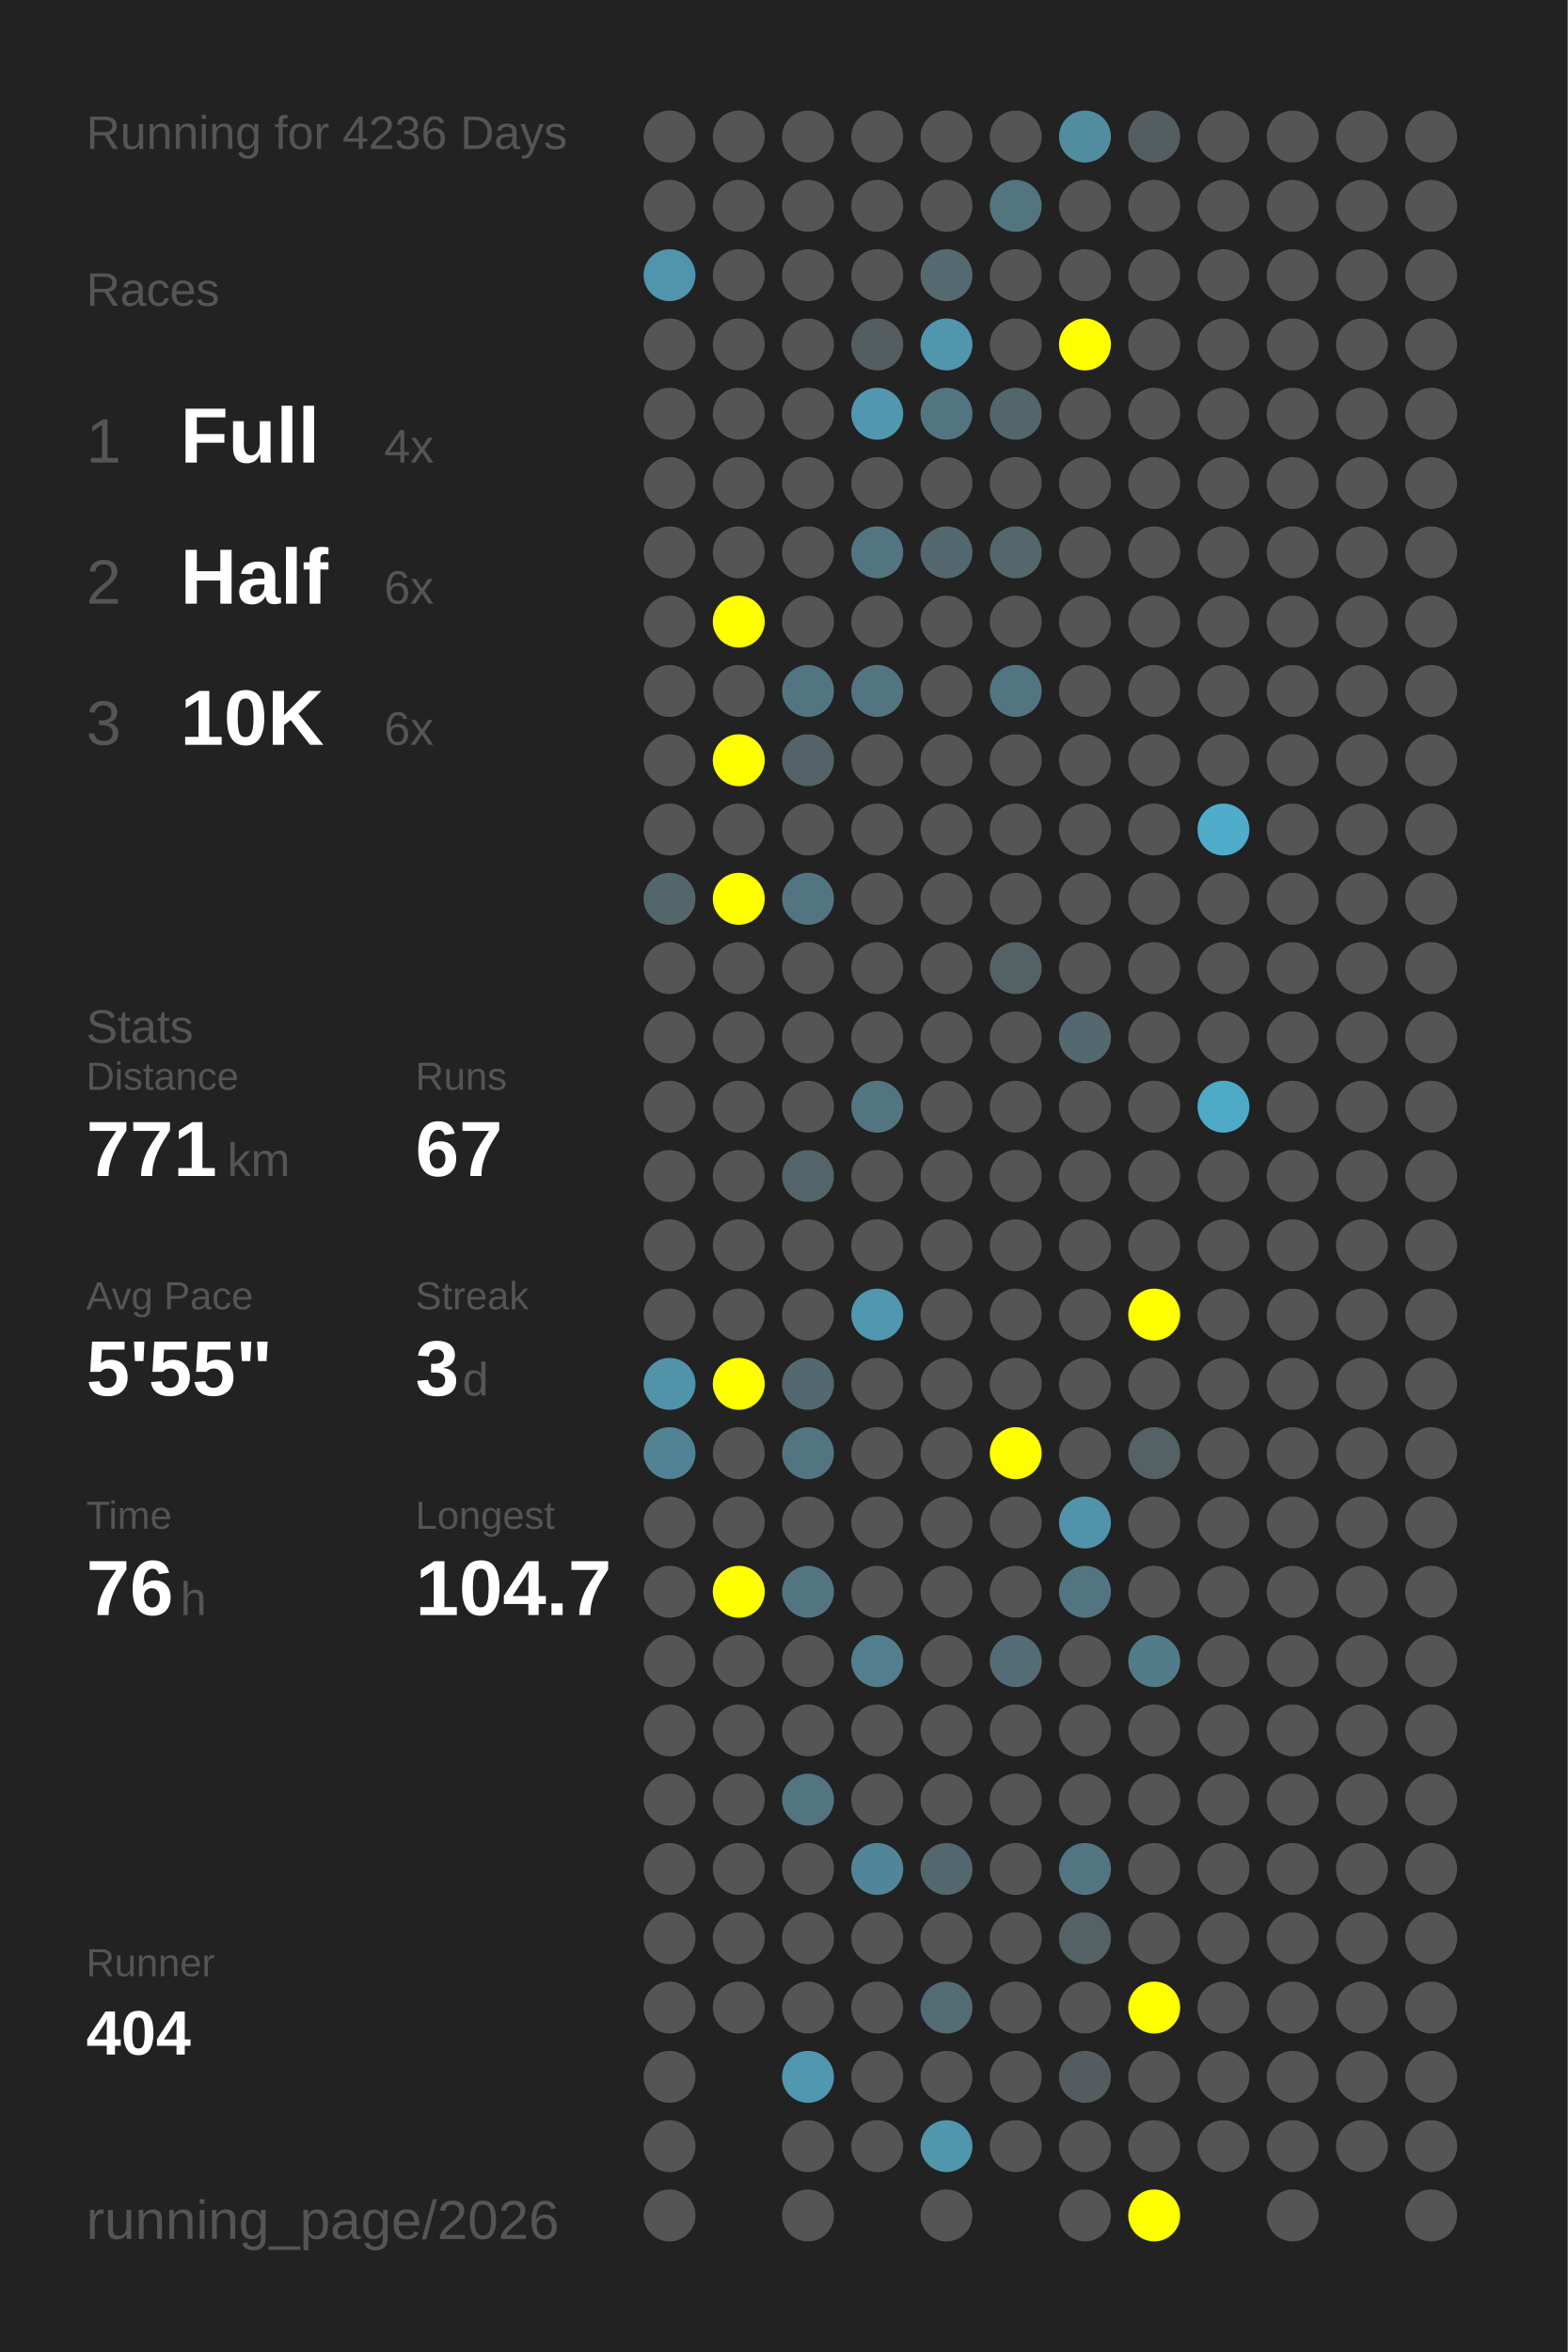
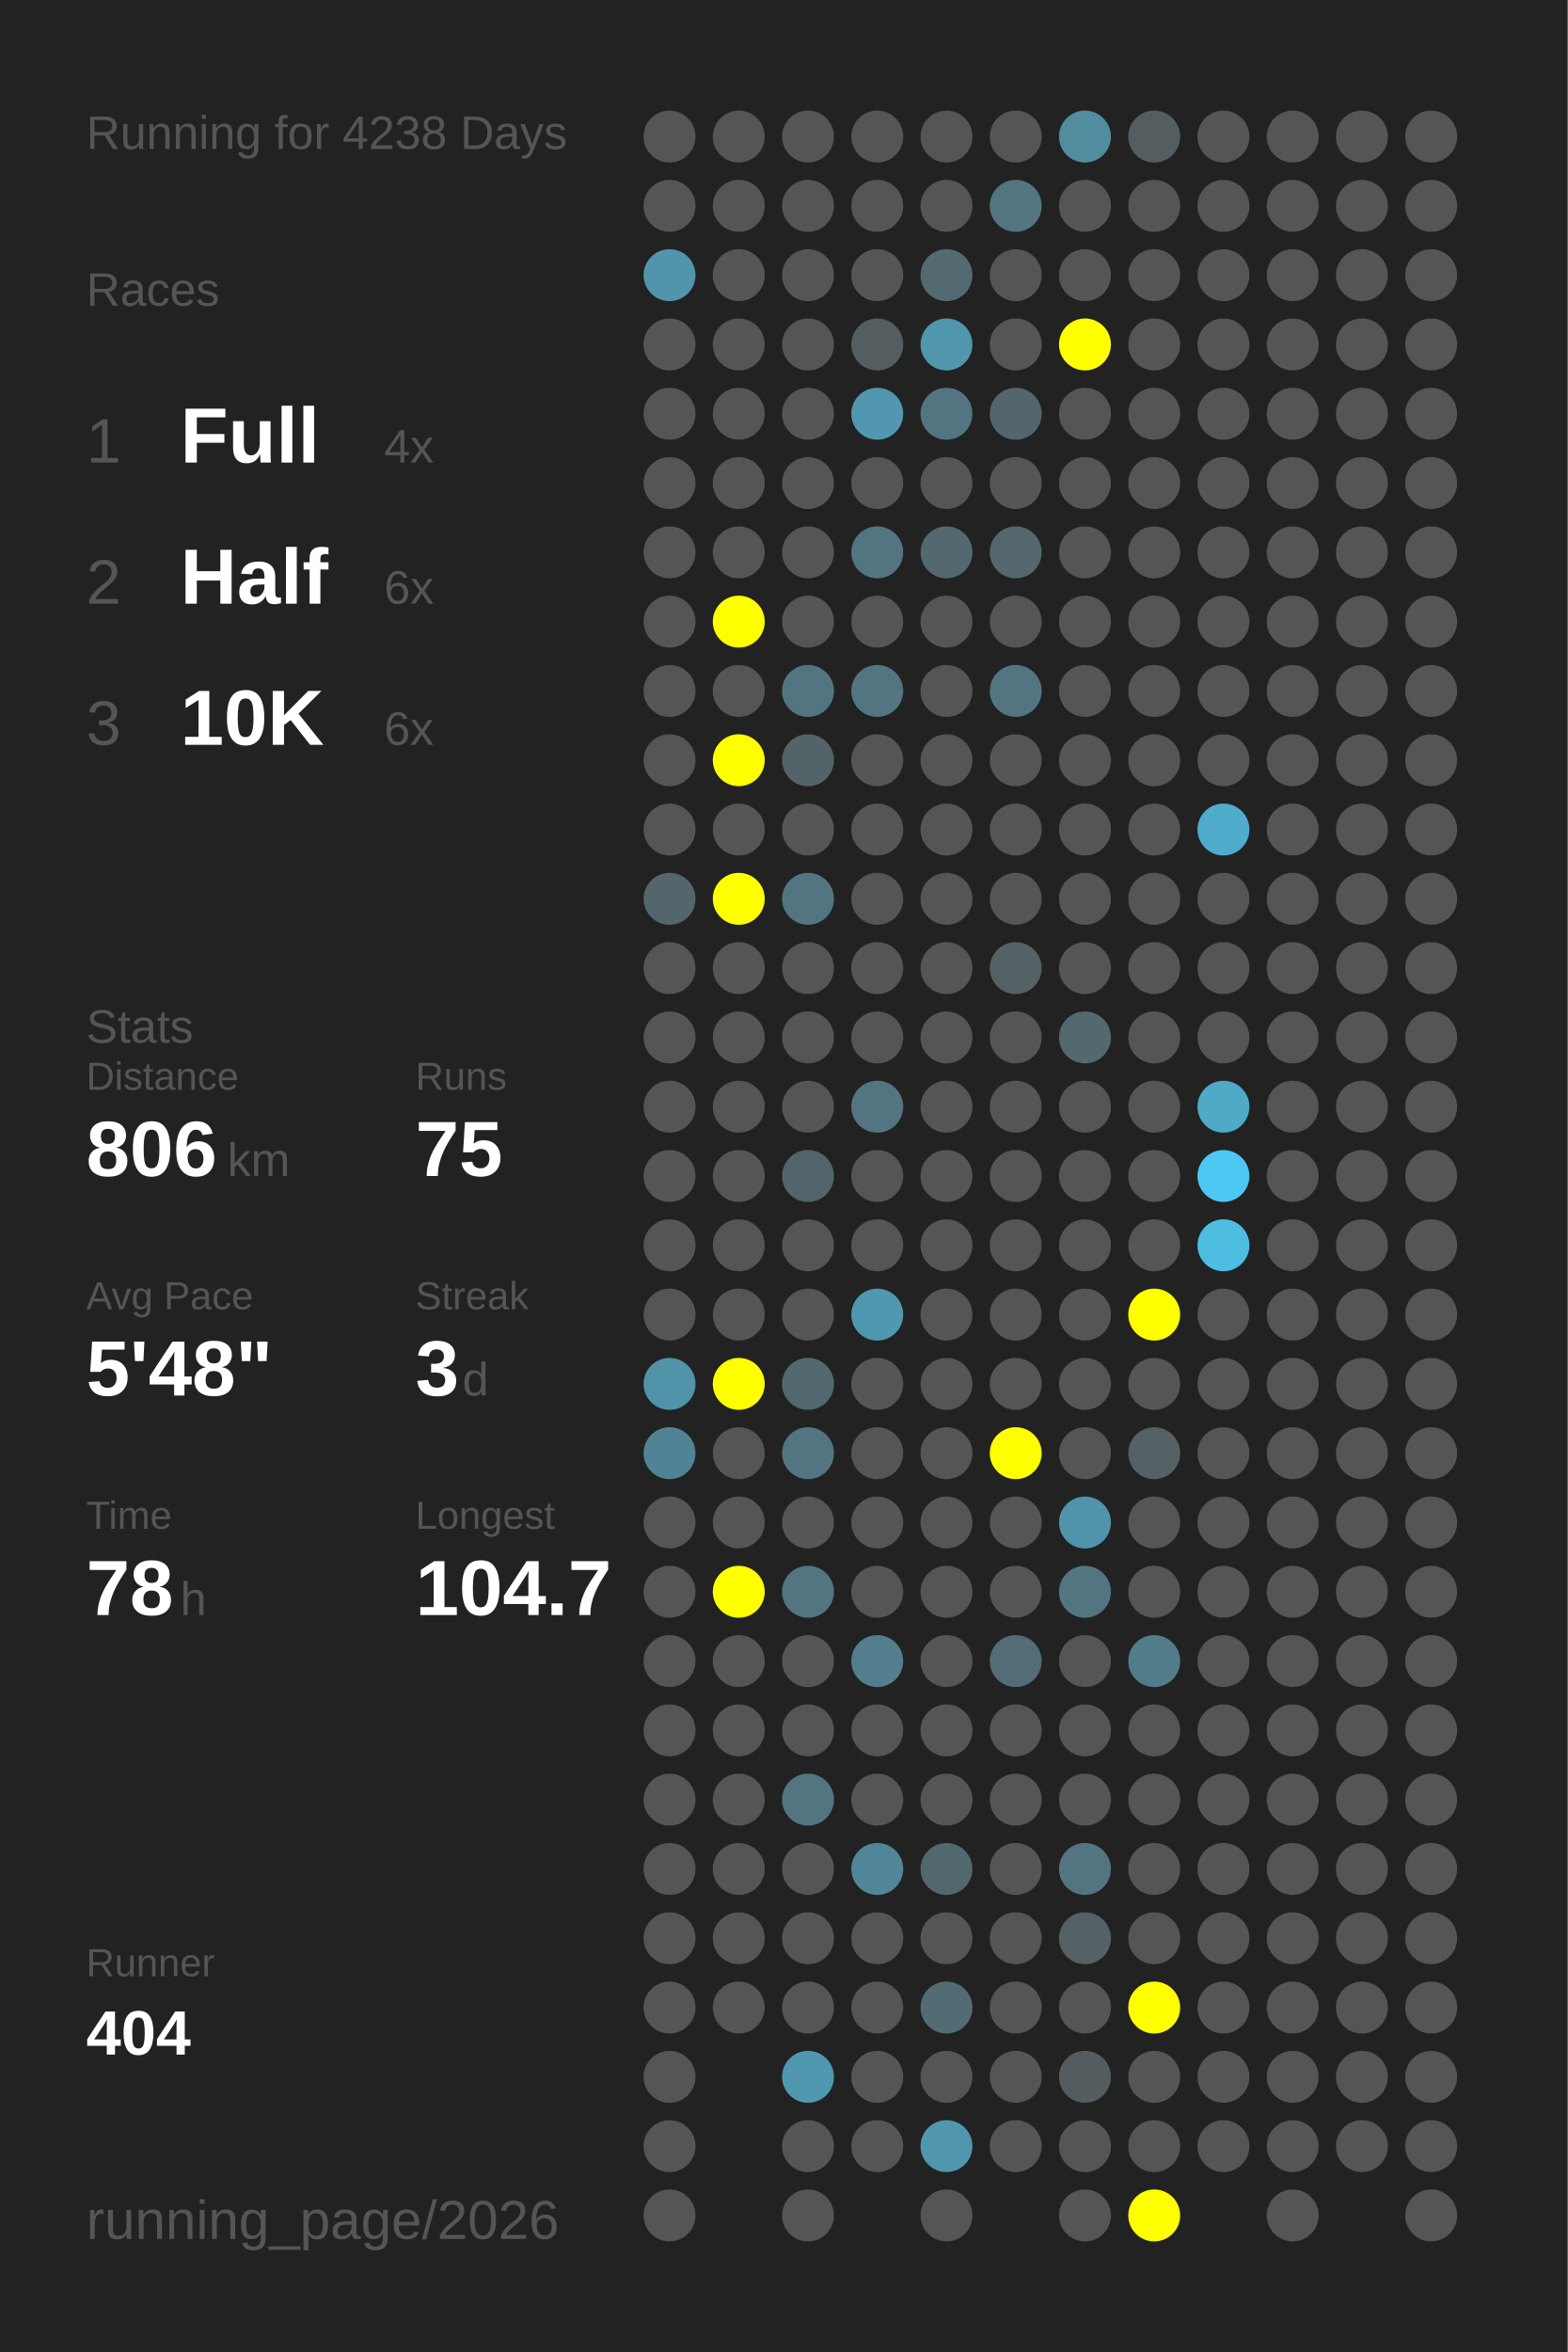
<svg xmlns="http://www.w3.org/2000/svg" baseProfile="full" height="300mm" version="1.1" viewBox="0,0,200,300" width="200mm">
  <defs />
  <rect fill="#222222" height="300" width="200" x="0" y="0" />
-   <text fill="#555555" style="font-size:6px; font-family:Arial;" x="11" y="19">Running for 4236 Days</text>
+   <text fill="#555555" style="font-size:6px; font-family:Arial;" x="11" y="19">Running for 4238 Days</text>
  <text fill="#555555" style="font-size:6px; font-family:Arial;" x="11" y="39">Races</text>
  <text fill="#555555" style="font-size:8px; font-family:Arial;" x="11" y="59">1</text>
  <text fill="#FFFFFF" style="font-size:10px; font-family:Arial; font-weight:bold;" x="23" y="59">Full</text>
  <text fill="#555555" style="font-size:6px; font-family:Arial;" x="49" y="59">4x</text>
  <text fill="#555555" style="font-size:8px; font-family:Arial;" x="11" y="77">2</text>
  <text fill="#FFFFFF" style="font-size:10px; font-family:Arial; font-weight:bold;" x="23" y="77">Half</text>
  <text fill="#555555" style="font-size:6px; font-family:Arial;" x="49" y="77">6x</text>
  <text fill="#555555" style="font-size:8px; font-family:Arial;" x="11" y="95">3</text>
  <text fill="#FFFFFF" style="font-size:10px; font-family:Arial; font-weight:bold;" x="23" y="95">10K</text>
  <text fill="#555555" style="font-size:6px; font-family:Arial;" x="49" y="95">6x</text>
  <text fill="#555555" style="font-size:6px; font-family:Arial;" x="11" y="133">Stats</text>
  <text fill="#555555" style="font-size:5px; font-family:Arial;" x="11" y="139">Distance</text>
-   <text fill="#FFFFFF" style="font-size:10px; font-family:Arial; font-weight:bold;" x="11" y="150">771</text>
+   <text fill="#FFFFFF" style="font-size:10px; font-family:Arial; font-weight:bold;" x="11" y="150">806</text>
  <text fill="#555555" style="font-size:6px; font-family:Arial;" x="29" y="150">km</text>
  <text fill="#555555" style="font-size:5px; font-family:Arial;" x="53" y="139">Runs</text>
-   <text fill="#FFFFFF" style="font-size:10px; font-family:Arial; font-weight:bold;" x="53" y="150">67</text>
+   <text fill="#FFFFFF" style="font-size:10px; font-family:Arial; font-weight:bold;" x="53" y="150">75</text>
  <text fill="#555555" style="font-size:5px; font-family:Arial;" x="11" y="167">Avg Pace</text>
-   <text fill="#FFFFFF" style="font-size:10px; font-family:Arial; font-weight:bold;" x="11" y="178">5'55"</text>
+   <text fill="#FFFFFF" style="font-size:10px; font-family:Arial; font-weight:bold;" x="11" y="178">5'48"</text>
  <text fill="#555555" style="font-size:5px; font-family:Arial;" x="53" y="167">Streak</text>
  <text fill="#FFFFFF" style="font-size:10px; font-family:Arial; font-weight:bold;" x="53" y="178">3</text>
  <text fill="#555555" style="font-size:6px; font-family:Arial;" x="59" y="178">d</text>
  <text fill="#555555" style="font-size:5px; font-family:Arial;" x="11" y="195">Time</text>
-   <text fill="#FFFFFF" style="font-size:10px; font-family:Arial; font-weight:bold;" x="11" y="206">76</text>
+   <text fill="#FFFFFF" style="font-size:10px; font-family:Arial; font-weight:bold;" x="11" y="206">78</text>
  <text fill="#555555" style="font-size:6px; font-family:Arial;" x="23" y="206">h</text>
  <text fill="#555555" style="font-size:5px; font-family:Arial;" x="53" y="195">Longest</text>
  <text fill="#FFFFFF" style="font-size:10px; font-family:Arial; font-weight:bold;" x="53" y="206">104.7</text>
  <text fill="#555555" style="font-size:5px; font-family:Arial;" x="11" y="252.065">Runner</text>
  <text fill="#FFFFFF" style="font-size:8px; font-family:Arial; font-weight:bold;" x="11" y="262.065">404</text>
  <text fill="#555555" style="font-size:7px; font-family:Arial;" x="11" y="285.581">running_page/2026</text>
  <circle cx="85.417" cy="17.419" fill="#555555" r="3.312" />
  <circle cx="85.417" cy="26.258" fill="#555555" r="3.312" />
  <circle cx="85.417" cy="35.097" fill="#5095ac" r="3.312" />
  <circle cx="85.417" cy="43.935" fill="#555555" r="3.312" />
  <circle cx="85.417" cy="52.774" fill="#555555" r="3.312" />
  <circle cx="85.417" cy="61.613" fill="#555555" r="3.312" />
  <circle cx="85.417" cy="70.452" fill="#555555" r="3.312" />
  <circle cx="85.417" cy="79.29" fill="#555555" r="3.312" />
  <circle cx="85.417" cy="88.129" fill="#555555" r="3.312" />
  <circle cx="85.417" cy="96.968" fill="#555555" r="3.312" />
  <circle cx="85.417" cy="105.806" fill="#555555" r="3.312" />
  <circle cx="85.417" cy="114.645" fill="#53666c" r="3.312" />
  <circle cx="85.417" cy="123.484" fill="#555555" r="3.312" />
  <circle cx="85.417" cy="132.323" fill="#555555" r="3.312" />
  <circle cx="85.417" cy="141.161" fill="#555555" r="3.312" />
  <circle cx="85.417" cy="150" fill="#555555" r="3.312" />
  <circle cx="85.417" cy="158.839" fill="#555555" r="3.312" />
  <circle cx="85.417" cy="167.677" fill="#555555" r="3.312" />
  <circle cx="85.417" cy="176.516" fill="#5193a9" r="3.312" />
  <circle cx="85.417" cy="185.355" fill="#528394" r="3.312" />
  <circle cx="85.417" cy="194.194" fill="#555555" r="3.312" />
  <circle cx="85.417" cy="203.032" fill="#555555" r="3.312" />
  <circle cx="85.417" cy="211.871" fill="#555555" r="3.312" />
  <circle cx="85.417" cy="220.71" fill="#555555" r="3.312" />
  <circle cx="85.417" cy="229.548" fill="#555555" r="3.312" />
  <circle cx="85.417" cy="238.387" fill="#555555" r="3.312" />
  <circle cx="85.417" cy="247.226" fill="#555555" r="3.312" />
  <circle cx="85.417" cy="256.065" fill="#555555" r="3.312" />
  <circle cx="85.417" cy="264.903" fill="#555555" r="3.312" />
  <circle cx="85.417" cy="273.742" fill="#555555" r="3.312" />
  <circle cx="85.417" cy="282.581" fill="#555555" r="3.312" />
  <circle cx="94.25" cy="17.419" fill="#555555" r="3.312" />
  <circle cx="94.25" cy="26.258" fill="#555555" r="3.312" />
  <circle cx="94.25" cy="35.097" fill="#555555" r="3.312" />
  <circle cx="94.25" cy="43.935" fill="#555555" r="3.312" />
  <circle cx="94.25" cy="52.774" fill="#555555" r="3.312" />
  <circle cx="94.25" cy="61.613" fill="#555555" r="3.312" />
  <circle cx="94.25" cy="70.452" fill="#555555" r="3.312" />
  <circle cx="94.25" cy="79.29" fill="#FFFF00" r="3.312" />
  <circle cx="94.25" cy="88.129" fill="#555555" r="3.312" />
  <circle cx="94.25" cy="96.968" fill="#FFFF00" r="3.312" />
  <circle cx="94.25" cy="105.806" fill="#555555" r="3.312" />
  <circle cx="94.25" cy="114.645" fill="#FFFF00" r="3.312" />
  <circle cx="94.25" cy="123.484" fill="#555555" r="3.312" />
  <circle cx="94.25" cy="132.323" fill="#555555" r="3.312" />
  <circle cx="94.25" cy="141.161" fill="#555555" r="3.312" />
  <circle cx="94.25" cy="150" fill="#555555" r="3.312" />
  <circle cx="94.25" cy="158.839" fill="#555555" r="3.312" />
  <circle cx="94.25" cy="167.677" fill="#555555" r="3.312" />
  <circle cx="94.25" cy="176.516" fill="#FFFF00" r="3.312" />
  <circle cx="94.25" cy="185.355" fill="#555555" r="3.312" />
  <circle cx="94.25" cy="194.194" fill="#555555" r="3.312" />
  <circle cx="94.25" cy="203.032" fill="#FFFF00" r="3.312" />
  <circle cx="94.25" cy="211.871" fill="#555555" r="3.312" />
  <circle cx="94.25" cy="220.71" fill="#555555" r="3.312" />
  <circle cx="94.25" cy="229.548" fill="#555555" r="3.312" />
  <circle cx="94.25" cy="238.387" fill="#555555" r="3.312" />
  <circle cx="94.25" cy="247.226" fill="#555555" r="3.312" />
  <circle cx="94.25" cy="256.065" fill="#555555" r="3.312" />
  <circle cx="103.083" cy="17.419" fill="#555555" r="3.312" />
  <circle cx="103.083" cy="26.258" fill="#555555" r="3.312" />
  <circle cx="103.083" cy="35.097" fill="#555555" r="3.312" />
  <circle cx="103.083" cy="43.935" fill="#555555" r="3.312" />
  <circle cx="103.083" cy="52.774" fill="#555555" r="3.312" />
  <circle cx="103.083" cy="61.613" fill="#555555" r="3.312" />
  <circle cx="103.083" cy="70.452" fill="#555555" r="3.312" />
  <circle cx="103.083" cy="79.29" fill="#555555" r="3.312" />
  <circle cx="103.083" cy="88.129" fill="#527581" r="3.312" />
  <circle cx="103.083" cy="96.968" fill="#546368" r="3.312" />
  <circle cx="103.083" cy="105.806" fill="#555555" r="3.312" />
  <circle cx="103.083" cy="114.645" fill="#527581" r="3.312" />
  <circle cx="103.083" cy="123.484" fill="#555555" r="3.312" />
  <circle cx="103.083" cy="132.323" fill="#555555" r="3.312" />
  <circle cx="103.083" cy="141.161" fill="#555555" r="3.312" />
  <circle cx="103.083" cy="150" fill="#53646a" r="3.312" />
  <circle cx="103.083" cy="158.839" fill="#555555" r="3.312" />
  <circle cx="103.083" cy="167.677" fill="#555555" r="3.312" />
  <circle cx="103.083" cy="176.516" fill="#536970" r="3.312" />
  <circle cx="103.083" cy="185.355" fill="#527581" r="3.312" />
  <circle cx="103.083" cy="194.194" fill="#555555" r="3.312" />
  <circle cx="103.083" cy="203.032" fill="#527581" r="3.312" />
  <circle cx="103.083" cy="211.871" fill="#555555" r="3.312" />
  <circle cx="103.083" cy="220.71" fill="#555555" r="3.312" />
  <circle cx="103.083" cy="229.548" fill="#527581" r="3.312" />
  <circle cx="103.083" cy="238.387" fill="#555555" r="3.312" />
  <circle cx="103.083" cy="247.226" fill="#555555" r="3.312" />
  <circle cx="103.083" cy="256.065" fill="#555555" r="3.312" />
  <circle cx="103.083" cy="264.903" fill="#5098b0" r="3.312" />
  <circle cx="103.083" cy="273.742" fill="#555555" r="3.312" />
  <circle cx="103.083" cy="282.581" fill="#555555" r="3.312" />
  <circle cx="111.917" cy="17.419" fill="#555555" r="3.312" />
  <circle cx="111.917" cy="26.258" fill="#555555" r="3.312" />
  <circle cx="111.917" cy="35.097" fill="#555555" r="3.312" />
  <circle cx="111.917" cy="43.935" fill="#545e61" r="3.312" />
  <circle cx="111.917" cy="52.774" fill="#5097af" r="3.312" />
  <circle cx="111.917" cy="61.613" fill="#555555" r="3.312" />
  <circle cx="111.917" cy="70.452" fill="#527581" r="3.312" />
  <circle cx="111.917" cy="79.29" fill="#555555" r="3.312" />
  <circle cx="111.917" cy="88.129" fill="#527581" r="3.312" />
  <circle cx="111.917" cy="96.968" fill="#555555" r="3.312" />
  <circle cx="111.917" cy="105.806" fill="#555555" r="3.312" />
  <circle cx="111.917" cy="114.645" fill="#555555" r="3.312" />
  <circle cx="111.917" cy="123.484" fill="#555555" r="3.312" />
  <circle cx="111.917" cy="132.323" fill="#555555" r="3.312" />
  <circle cx="111.917" cy="141.161" fill="#527581" r="3.312" />
  <circle cx="111.917" cy="150" fill="#555555" r="3.312" />
  <circle cx="111.917" cy="158.839" fill="#555555" r="3.312" />
  <circle cx="111.917" cy="167.677" fill="#5098b0" r="3.312" />
  <circle cx="111.917" cy="176.516" fill="#555555" r="3.312" />
  <circle cx="111.917" cy="185.355" fill="#555555" r="3.312" />
  <circle cx="111.917" cy="194.194" fill="#555555" r="3.312" />
  <circle cx="111.917" cy="203.032" fill="#555555" r="3.312" />
  <circle cx="111.917" cy="211.871" fill="#527e8e" r="3.312" />
  <circle cx="111.917" cy="220.71" fill="#555555" r="3.312" />
  <circle cx="111.917" cy="229.548" fill="#555555" r="3.312" />
  <circle cx="111.917" cy="238.387" fill="#518698" r="3.312" />
  <circle cx="111.917" cy="247.226" fill="#555555" r="3.312" />
  <circle cx="111.917" cy="256.065" fill="#555555" r="3.312" />
  <circle cx="111.917" cy="264.903" fill="#555555" r="3.312" />
  <circle cx="111.917" cy="273.742" fill="#555555" r="3.312" />
  <circle cx="120.75" cy="17.419" fill="#555555" r="3.312" />
  <circle cx="120.75" cy="26.258" fill="#555555" r="3.312" />
  <circle cx="120.75" cy="35.097" fill="#536a71" r="3.312" />
  <circle cx="120.75" cy="43.935" fill="#5096ad" r="3.312" />
  <circle cx="120.75" cy="52.774" fill="#527581" r="3.312" />
  <circle cx="120.75" cy="61.613" fill="#555555" r="3.312" />
  <circle cx="120.75" cy="70.452" fill="#53686f" r="3.312" />
  <circle cx="120.75" cy="79.29" fill="#555555" r="3.312" />
  <circle cx="120.75" cy="88.129" fill="#555555" r="3.312" />
  <circle cx="120.75" cy="96.968" fill="#555555" r="3.312" />
  <circle cx="120.75" cy="105.806" fill="#555555" r="3.312" />
  <circle cx="120.75" cy="114.645" fill="#555555" r="3.312" />
  <circle cx="120.75" cy="123.484" fill="#555555" r="3.312" />
  <circle cx="120.75" cy="132.323" fill="#555555" r="3.312" />
  <circle cx="120.75" cy="141.161" fill="#555555" r="3.312" />
  <circle cx="120.75" cy="150" fill="#555555" r="3.312" />
  <circle cx="120.75" cy="158.839" fill="#555555" r="3.312" />
  <circle cx="120.75" cy="167.677" fill="#555555" r="3.312" />
  <circle cx="120.75" cy="176.516" fill="#555555" r="3.312" />
  <circle cx="120.75" cy="185.355" fill="#555555" r="3.312" />
  <circle cx="120.75" cy="194.194" fill="#555555" r="3.312" />
  <circle cx="120.75" cy="203.032" fill="#555555" r="3.312" />
  <circle cx="120.75" cy="211.871" fill="#555555" r="3.312" />
  <circle cx="120.75" cy="220.71" fill="#555555" r="3.312" />
  <circle cx="120.75" cy="229.548" fill="#555555" r="3.312" />
  <circle cx="120.75" cy="238.387" fill="#53676e" r="3.312" />
  <circle cx="120.75" cy="247.226" fill="#555555" r="3.312" />
  <circle cx="120.75" cy="256.065" fill="#536c74" r="3.312" />
  <circle cx="120.75" cy="264.903" fill="#555555" r="3.312" />
  <circle cx="120.75" cy="273.742" fill="#5096ad" r="3.312" />
  <circle cx="120.75" cy="282.581" fill="#555555" r="3.312" />
  <circle cx="129.583" cy="17.419" fill="#555555" r="3.312" />
  <circle cx="129.583" cy="26.258" fill="#527580" r="3.312" />
  <circle cx="129.583" cy="35.097" fill="#555555" r="3.312" />
  <circle cx="129.583" cy="43.935" fill="#555555" r="3.312" />
  <circle cx="129.583" cy="52.774" fill="#53666c" r="3.312" />
  <circle cx="129.583" cy="61.613" fill="#555555" r="3.312" />
  <circle cx="129.583" cy="70.452" fill="#53676d" r="3.312" />
  <circle cx="129.583" cy="79.29" fill="#555555" r="3.312" />
  <circle cx="129.583" cy="88.129" fill="#527581" r="3.312" />
  <circle cx="129.583" cy="96.968" fill="#555555" r="3.312" />
  <circle cx="129.583" cy="105.806" fill="#555555" r="3.312" />
  <circle cx="129.583" cy="114.645" fill="#555555" r="3.312" />
  <circle cx="129.583" cy="123.484" fill="#546165" r="3.312" />
  <circle cx="129.583" cy="132.323" fill="#555555" r="3.312" />
  <circle cx="129.583" cy="141.161" fill="#555555" r="3.312" />
  <circle cx="129.583" cy="150" fill="#555555" r="3.312" />
  <circle cx="129.583" cy="158.839" fill="#555555" r="3.312" />
  <circle cx="129.583" cy="167.677" fill="#555555" r="3.312" />
  <circle cx="129.583" cy="176.516" fill="#555555" r="3.312" />
  <circle cx="129.583" cy="185.355" fill="#FFFF00" r="3.312" />
  <circle cx="129.583" cy="194.194" fill="#555555" r="3.312" />
  <circle cx="129.583" cy="203.032" fill="#555555" r="3.312" />
  <circle cx="129.583" cy="211.871" fill="#536c75" r="3.312" />
  <circle cx="129.583" cy="220.71" fill="#555555" r="3.312" />
  <circle cx="129.583" cy="229.548" fill="#555555" r="3.312" />
  <circle cx="129.583" cy="238.387" fill="#555555" r="3.312" />
  <circle cx="129.583" cy="247.226" fill="#555555" r="3.312" />
  <circle cx="129.583" cy="256.065" fill="#555555" r="3.312" />
  <circle cx="129.583" cy="264.903" fill="#555555" r="3.312" />
  <circle cx="129.583" cy="273.742" fill="#555555" r="3.312" />
  <circle cx="138.417" cy="17.419" fill="#518c9f" r="3.312" />
  <circle cx="138.417" cy="26.258" fill="#555555" r="3.312" />
  <circle cx="138.417" cy="35.097" fill="#555555" r="3.312" />
  <circle cx="138.417" cy="43.935" fill="#FFFF00" r="3.312" />
  <circle cx="138.417" cy="52.774" fill="#555555" r="3.312" />
  <circle cx="138.417" cy="61.613" fill="#555555" r="3.312" />
  <circle cx="138.417" cy="70.452" fill="#555555" r="3.312" />
  <circle cx="138.417" cy="79.29" fill="#555555" r="3.312" />
  <circle cx="138.417" cy="88.129" fill="#555555" r="3.312" />
  <circle cx="138.417" cy="96.968" fill="#555555" r="3.312" />
  <circle cx="138.417" cy="105.806" fill="#555555" r="3.312" />
  <circle cx="138.417" cy="114.645" fill="#555555" r="3.312" />
  <circle cx="138.417" cy="123.484" fill="#555555" r="3.312" />
  <circle cx="138.417" cy="132.323" fill="#53686f" r="3.312" />
  <circle cx="138.417" cy="141.161" fill="#555555" r="3.312" />
  <circle cx="138.417" cy="150" fill="#555555" r="3.312" />
  <circle cx="138.417" cy="158.839" fill="#555555" r="3.312" />
  <circle cx="138.417" cy="167.677" fill="#555555" r="3.312" />
  <circle cx="138.417" cy="176.516" fill="#555555" r="3.312" />
  <circle cx="138.417" cy="185.355" fill="#555555" r="3.312" />
  <circle cx="138.417" cy="194.194" fill="#5093aa" r="3.312" />
  <circle cx="138.417" cy="203.032" fill="#527581" r="3.312" />
  <circle cx="138.417" cy="211.871" fill="#555555" r="3.312" />
  <circle cx="138.417" cy="220.71" fill="#555555" r="3.312" />
  <circle cx="138.417" cy="229.548" fill="#555555" r="3.312" />
  <circle cx="138.417" cy="238.387" fill="#527581" r="3.312" />
  <circle cx="138.417" cy="247.226" fill="#546165" r="3.312" />
  <circle cx="138.417" cy="256.065" fill="#555555" r="3.312" />
  <circle cx="138.417" cy="264.903" fill="#545c5f" r="3.312" />
  <circle cx="138.417" cy="273.742" fill="#555555" r="3.312" />
  <circle cx="138.417" cy="282.581" fill="#555555" r="3.312" />
  <circle cx="147.25" cy="17.419" fill="#545e61" r="3.312" />
  <circle cx="147.25" cy="26.258" fill="#555555" r="3.312" />
  <circle cx="147.25" cy="35.097" fill="#555555" r="3.312" />
  <circle cx="147.25" cy="43.935" fill="#555555" r="3.312" />
  <circle cx="147.25" cy="52.774" fill="#555555" r="3.312" />
  <circle cx="147.25" cy="61.613" fill="#555555" r="3.312" />
  <circle cx="147.25" cy="70.452" fill="#555555" r="3.312" />
  <circle cx="147.25" cy="79.29" fill="#555555" r="3.312" />
  <circle cx="147.25" cy="88.129" fill="#555555" r="3.312" />
  <circle cx="147.25" cy="96.968" fill="#555555" r="3.312" />
  <circle cx="147.25" cy="105.806" fill="#555555" r="3.312" />
  <circle cx="147.25" cy="114.645" fill="#555555" r="3.312" />
  <circle cx="147.25" cy="123.484" fill="#555555" r="3.312" />
  <circle cx="147.25" cy="132.323" fill="#555555" r="3.312" />
  <circle cx="147.25" cy="141.161" fill="#555555" r="3.312" />
  <circle cx="147.25" cy="150" fill="#555555" r="3.312" />
  <circle cx="147.25" cy="158.839" fill="#555555" r="3.312" />
  <circle cx="147.25" cy="167.677" fill="#FFFF00" r="3.312" />
  <circle cx="147.25" cy="176.516" fill="#555555" r="3.312" />
  <circle cx="147.25" cy="185.355" fill="#546165" r="3.312" />
  <circle cx="147.25" cy="194.194" fill="#555555" r="3.312" />
  <circle cx="147.25" cy="203.032" fill="#555555" r="3.312" />
  <circle cx="147.25" cy="211.871" fill="#527c8a" r="3.312" />
  <circle cx="147.25" cy="220.71" fill="#555555" r="3.312" />
  <circle cx="147.25" cy="229.548" fill="#555555" r="3.312" />
  <circle cx="147.25" cy="238.387" fill="#555555" r="3.312" />
  <circle cx="147.25" cy="247.226" fill="#555555" r="3.312" />
  <circle cx="147.25" cy="256.065" fill="#FFFF00" r="3.312" />
  <circle cx="147.25" cy="264.903" fill="#555555" r="3.312" />
  <circle cx="147.25" cy="273.742" fill="#555555" r="3.312" />
  <circle cx="147.25" cy="282.581" fill="#FFFF00" r="3.312" />
  <circle cx="156.083" cy="17.419" fill="#555555" r="3.312" />
  <circle cx="156.083" cy="26.258" fill="#555555" r="3.312" />
  <circle cx="156.083" cy="35.097" fill="#555555" r="3.312" />
  <circle cx="156.083" cy="43.935" fill="#555555" r="3.312" />
  <circle cx="156.083" cy="52.774" fill="#555555" r="3.312" />
  <circle cx="156.083" cy="61.613" fill="#555555" r="3.312" />
  <circle cx="156.083" cy="70.452" fill="#555555" r="3.312" />
  <circle cx="156.083" cy="79.29" fill="#555555" r="3.312" />
  <circle cx="156.083" cy="88.129" fill="#555555" r="3.312" />
  <circle cx="156.083" cy="96.968" fill="#555555" r="3.312" />
  <circle cx="156.083" cy="105.806" fill="#4faccb" r="3.312" />
  <circle cx="156.083" cy="114.645" fill="#555555" r="3.312" />
  <circle cx="156.083" cy="123.484" fill="#555555" r="3.312" />
  <circle cx="156.083" cy="132.323" fill="#555555" r="3.312" />
  <circle cx="156.083" cy="141.161" fill="#4faac8" r="3.312" />
-   <circle cx="156.083" cy="150" fill="#555555" r="3.312" />
-   <circle cx="156.083" cy="158.839" fill="#555555" r="3.312" />
+   <circle cx="156.083" cy="150" fill="#4dc8f2" r="3.312" />
+   <circle cx="156.083" cy="158.839" fill="#4ebde2" r="3.312" />
  <circle cx="156.083" cy="167.677" fill="#555555" r="3.312" />
  <circle cx="156.083" cy="176.516" fill="#555555" r="3.312" />
  <circle cx="156.083" cy="185.355" fill="#555555" r="3.312" />
  <circle cx="156.083" cy="194.194" fill="#555555" r="3.312" />
  <circle cx="156.083" cy="203.032" fill="#555555" r="3.312" />
  <circle cx="156.083" cy="211.871" fill="#555555" r="3.312" />
  <circle cx="156.083" cy="220.71" fill="#555555" r="3.312" />
  <circle cx="156.083" cy="229.548" fill="#555555" r="3.312" />
  <circle cx="156.083" cy="238.387" fill="#555555" r="3.312" />
  <circle cx="156.083" cy="247.226" fill="#555555" r="3.312" />
  <circle cx="156.083" cy="256.065" fill="#555555" r="3.312" />
  <circle cx="156.083" cy="264.903" fill="#555555" r="3.312" />
  <circle cx="156.083" cy="273.742" fill="#555555" r="3.312" />
  <circle cx="164.917" cy="17.419" fill="#555555" r="3.312" />
  <circle cx="164.917" cy="26.258" fill="#555555" r="3.312" />
  <circle cx="164.917" cy="35.097" fill="#555555" r="3.312" />
  <circle cx="164.917" cy="43.935" fill="#555555" r="3.312" />
  <circle cx="164.917" cy="52.774" fill="#555555" r="3.312" />
  <circle cx="164.917" cy="61.613" fill="#555555" r="3.312" />
  <circle cx="164.917" cy="70.452" fill="#555555" r="3.312" />
  <circle cx="164.917" cy="79.29" fill="#555555" r="3.312" />
  <circle cx="164.917" cy="88.129" fill="#555555" r="3.312" />
  <circle cx="164.917" cy="96.968" fill="#555555" r="3.312" />
  <circle cx="164.917" cy="105.806" fill="#555555" r="3.312" />
  <circle cx="164.917" cy="114.645" fill="#555555" r="3.312" />
  <circle cx="164.917" cy="123.484" fill="#555555" r="3.312" />
  <circle cx="164.917" cy="132.323" fill="#555555" r="3.312" />
  <circle cx="164.917" cy="141.161" fill="#555555" r="3.312" />
  <circle cx="164.917" cy="150" fill="#555555" r="3.312" />
  <circle cx="164.917" cy="158.839" fill="#555555" r="3.312" />
  <circle cx="164.917" cy="167.677" fill="#555555" r="3.312" />
  <circle cx="164.917" cy="176.516" fill="#555555" r="3.312" />
  <circle cx="164.917" cy="185.355" fill="#555555" r="3.312" />
  <circle cx="164.917" cy="194.194" fill="#555555" r="3.312" />
  <circle cx="164.917" cy="203.032" fill="#555555" r="3.312" />
  <circle cx="164.917" cy="211.871" fill="#555555" r="3.312" />
  <circle cx="164.917" cy="220.71" fill="#555555" r="3.312" />
  <circle cx="164.917" cy="229.548" fill="#555555" r="3.312" />
  <circle cx="164.917" cy="238.387" fill="#555555" r="3.312" />
  <circle cx="164.917" cy="247.226" fill="#555555" r="3.312" />
  <circle cx="164.917" cy="256.065" fill="#555555" r="3.312" />
  <circle cx="164.917" cy="264.903" fill="#555555" r="3.312" />
  <circle cx="164.917" cy="273.742" fill="#555555" r="3.312" />
  <circle cx="164.917" cy="282.581" fill="#555555" r="3.312" />
  <circle cx="173.75" cy="17.419" fill="#555555" r="3.312" />
  <circle cx="173.75" cy="26.258" fill="#555555" r="3.312" />
  <circle cx="173.75" cy="35.097" fill="#555555" r="3.312" />
  <circle cx="173.75" cy="43.935" fill="#555555" r="3.312" />
  <circle cx="173.75" cy="52.774" fill="#555555" r="3.312" />
  <circle cx="173.75" cy="61.613" fill="#555555" r="3.312" />
  <circle cx="173.75" cy="70.452" fill="#555555" r="3.312" />
  <circle cx="173.75" cy="79.29" fill="#555555" r="3.312" />
  <circle cx="173.75" cy="88.129" fill="#555555" r="3.312" />
  <circle cx="173.75" cy="96.968" fill="#555555" r="3.312" />
  <circle cx="173.75" cy="105.806" fill="#555555" r="3.312" />
  <circle cx="173.75" cy="114.645" fill="#555555" r="3.312" />
  <circle cx="173.75" cy="123.484" fill="#555555" r="3.312" />
  <circle cx="173.75" cy="132.323" fill="#555555" r="3.312" />
  <circle cx="173.75" cy="141.161" fill="#555555" r="3.312" />
  <circle cx="173.75" cy="150" fill="#555555" r="3.312" />
  <circle cx="173.75" cy="158.839" fill="#555555" r="3.312" />
  <circle cx="173.75" cy="167.677" fill="#555555" r="3.312" />
  <circle cx="173.75" cy="176.516" fill="#555555" r="3.312" />
  <circle cx="173.75" cy="185.355" fill="#555555" r="3.312" />
  <circle cx="173.75" cy="194.194" fill="#555555" r="3.312" />
  <circle cx="173.75" cy="203.032" fill="#555555" r="3.312" />
  <circle cx="173.75" cy="211.871" fill="#555555" r="3.312" />
  <circle cx="173.75" cy="220.71" fill="#555555" r="3.312" />
  <circle cx="173.75" cy="229.548" fill="#555555" r="3.312" />
  <circle cx="173.75" cy="238.387" fill="#555555" r="3.312" />
  <circle cx="173.75" cy="247.226" fill="#555555" r="3.312" />
  <circle cx="173.75" cy="256.065" fill="#555555" r="3.312" />
  <circle cx="173.75" cy="264.903" fill="#555555" r="3.312" />
  <circle cx="173.75" cy="273.742" fill="#555555" r="3.312" />
  <circle cx="182.583" cy="17.419" fill="#555555" r="3.312" />
  <circle cx="182.583" cy="26.258" fill="#555555" r="3.312" />
  <circle cx="182.583" cy="35.097" fill="#555555" r="3.312" />
  <circle cx="182.583" cy="43.935" fill="#555555" r="3.312" />
  <circle cx="182.583" cy="52.774" fill="#555555" r="3.312" />
  <circle cx="182.583" cy="61.613" fill="#555555" r="3.312" />
  <circle cx="182.583" cy="70.452" fill="#555555" r="3.312" />
  <circle cx="182.583" cy="79.29" fill="#555555" r="3.312" />
  <circle cx="182.583" cy="88.129" fill="#555555" r="3.312" />
  <circle cx="182.583" cy="96.968" fill="#555555" r="3.312" />
  <circle cx="182.583" cy="105.806" fill="#555555" r="3.312" />
  <circle cx="182.583" cy="114.645" fill="#555555" r="3.312" />
  <circle cx="182.583" cy="123.484" fill="#555555" r="3.312" />
  <circle cx="182.583" cy="132.323" fill="#555555" r="3.312" />
  <circle cx="182.583" cy="141.161" fill="#555555" r="3.312" />
  <circle cx="182.583" cy="150" fill="#555555" r="3.312" />
  <circle cx="182.583" cy="158.839" fill="#555555" r="3.312" />
  <circle cx="182.583" cy="167.677" fill="#555555" r="3.312" />
  <circle cx="182.583" cy="176.516" fill="#555555" r="3.312" />
  <circle cx="182.583" cy="185.355" fill="#555555" r="3.312" />
  <circle cx="182.583" cy="194.194" fill="#555555" r="3.312" />
  <circle cx="182.583" cy="203.032" fill="#555555" r="3.312" />
  <circle cx="182.583" cy="211.871" fill="#555555" r="3.312" />
  <circle cx="182.583" cy="220.71" fill="#555555" r="3.312" />
  <circle cx="182.583" cy="229.548" fill="#555555" r="3.312" />
  <circle cx="182.583" cy="238.387" fill="#555555" r="3.312" />
  <circle cx="182.583" cy="247.226" fill="#555555" r="3.312" />
  <circle cx="182.583" cy="256.065" fill="#555555" r="3.312" />
  <circle cx="182.583" cy="264.903" fill="#555555" r="3.312" />
  <circle cx="182.583" cy="273.742" fill="#555555" r="3.312" />
  <circle cx="182.583" cy="282.581" fill="#555555" r="3.312" />
</svg>
